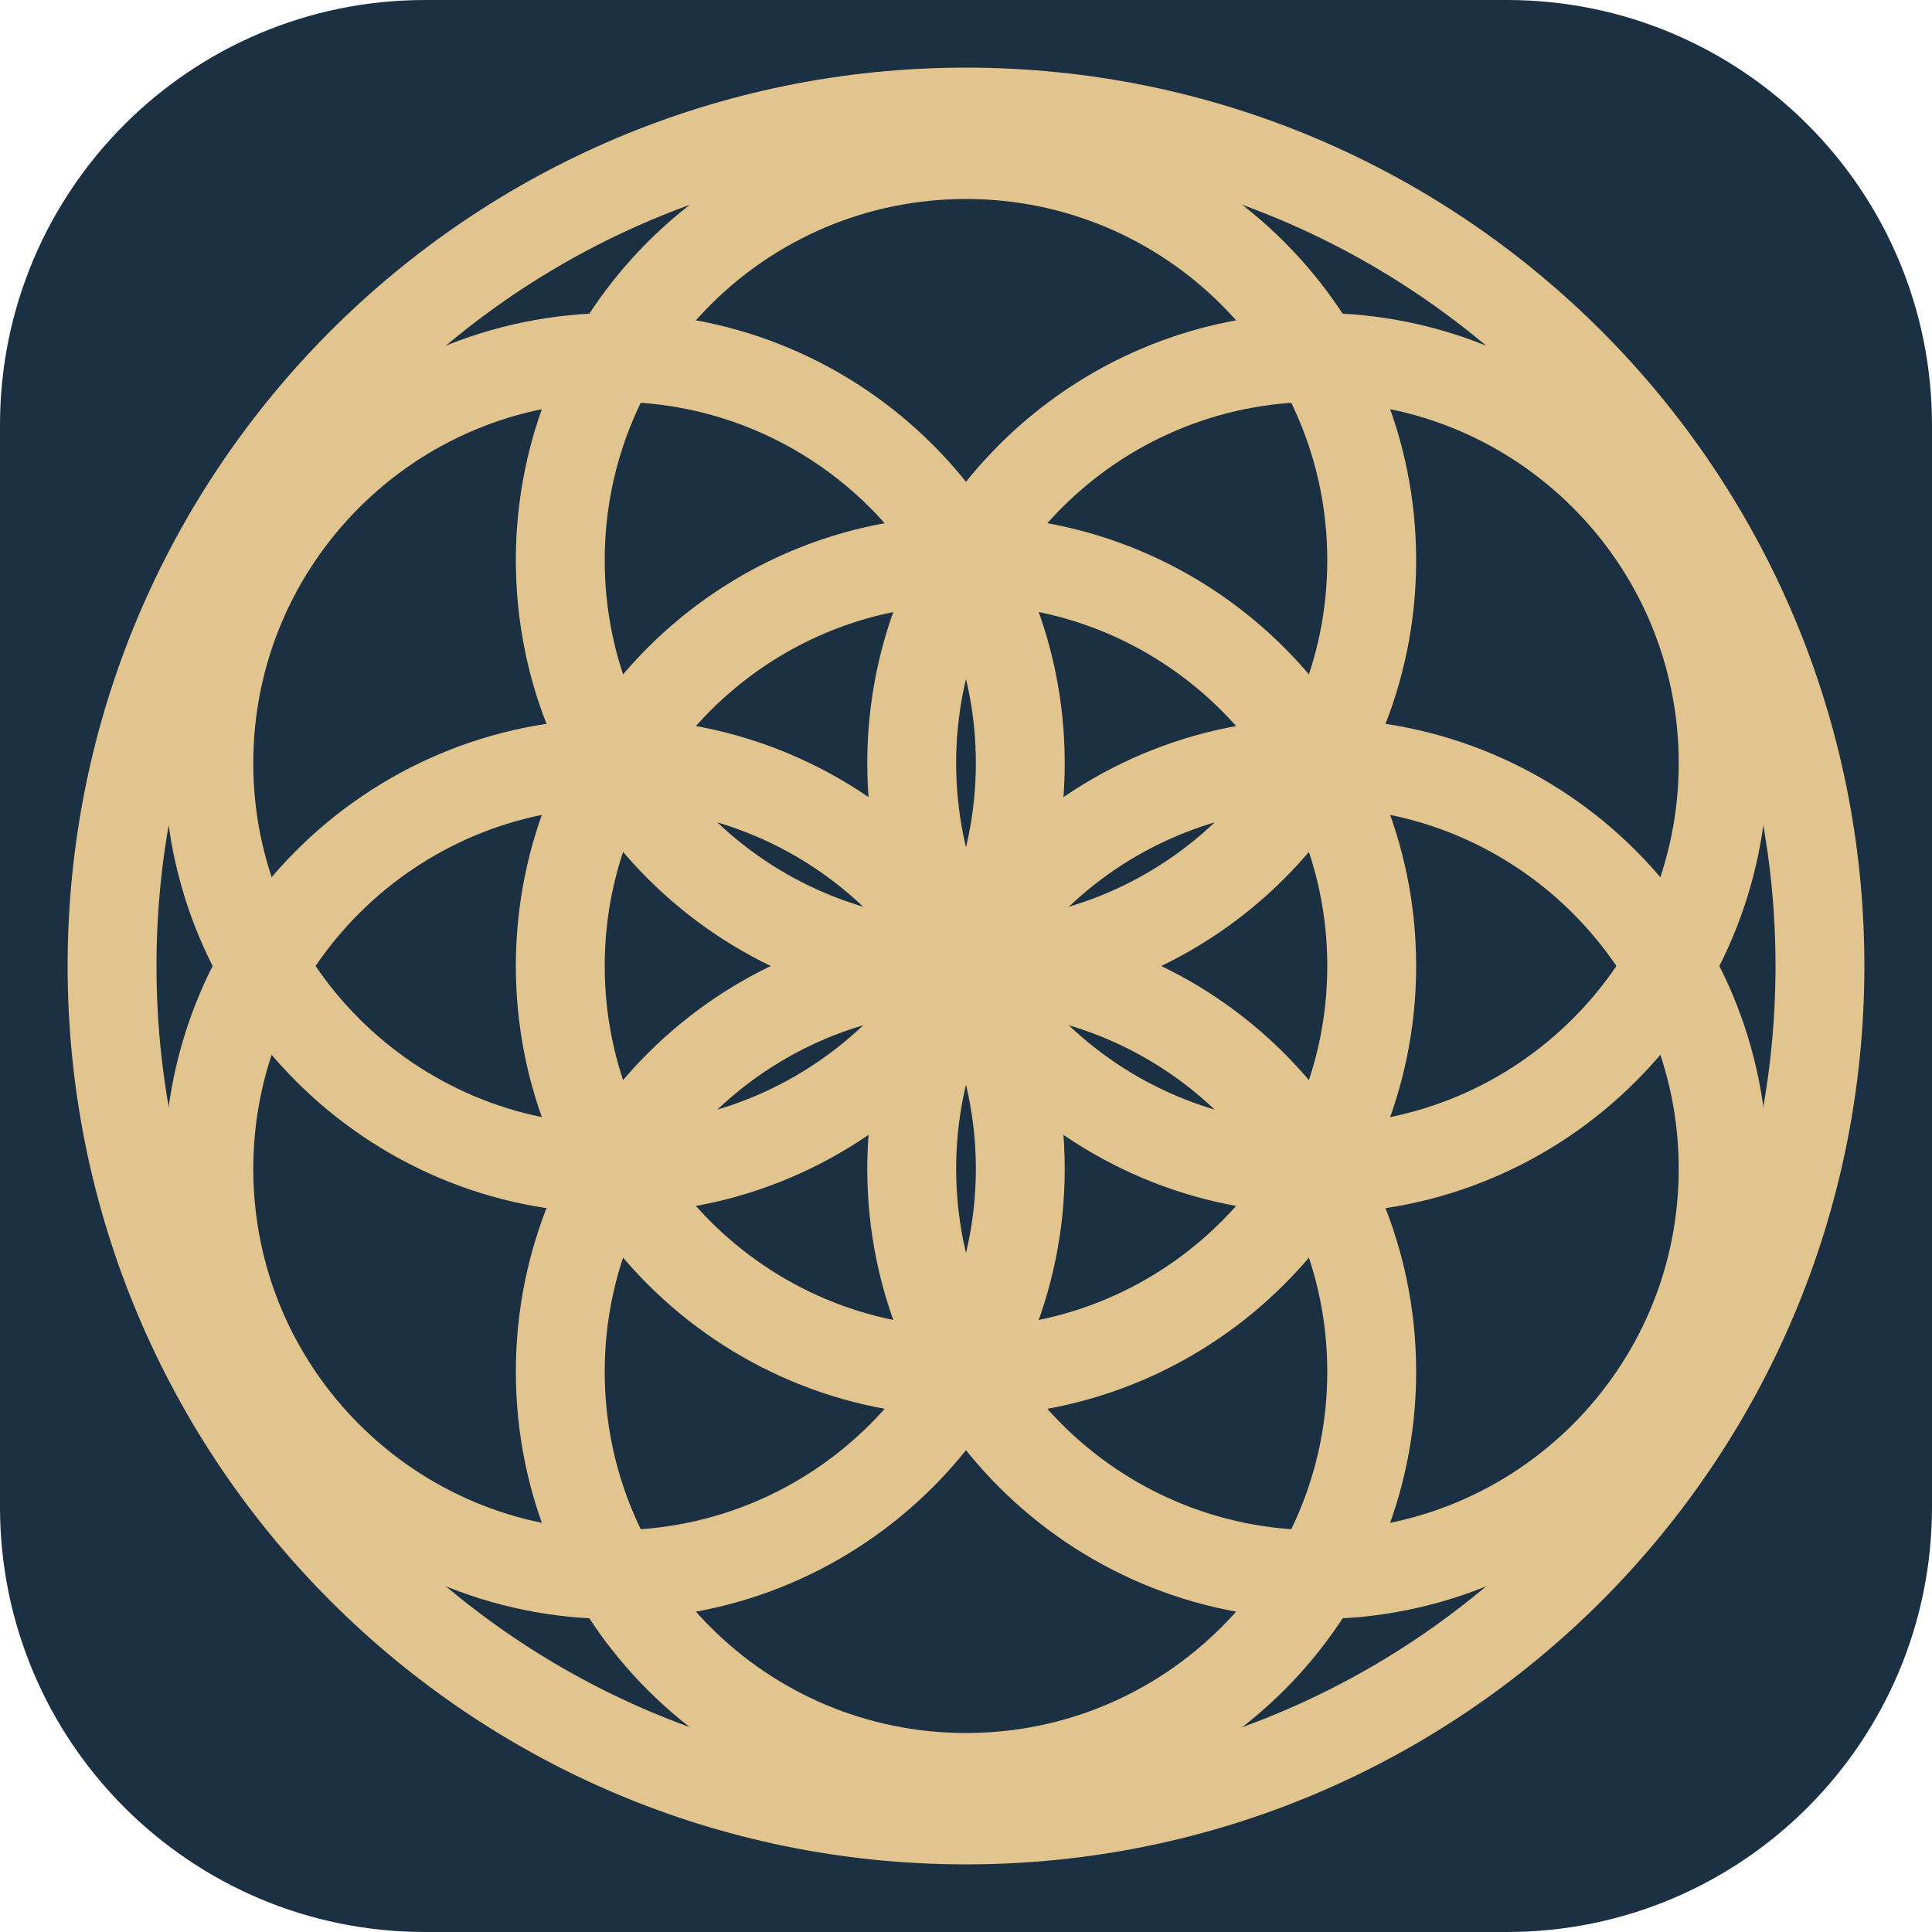
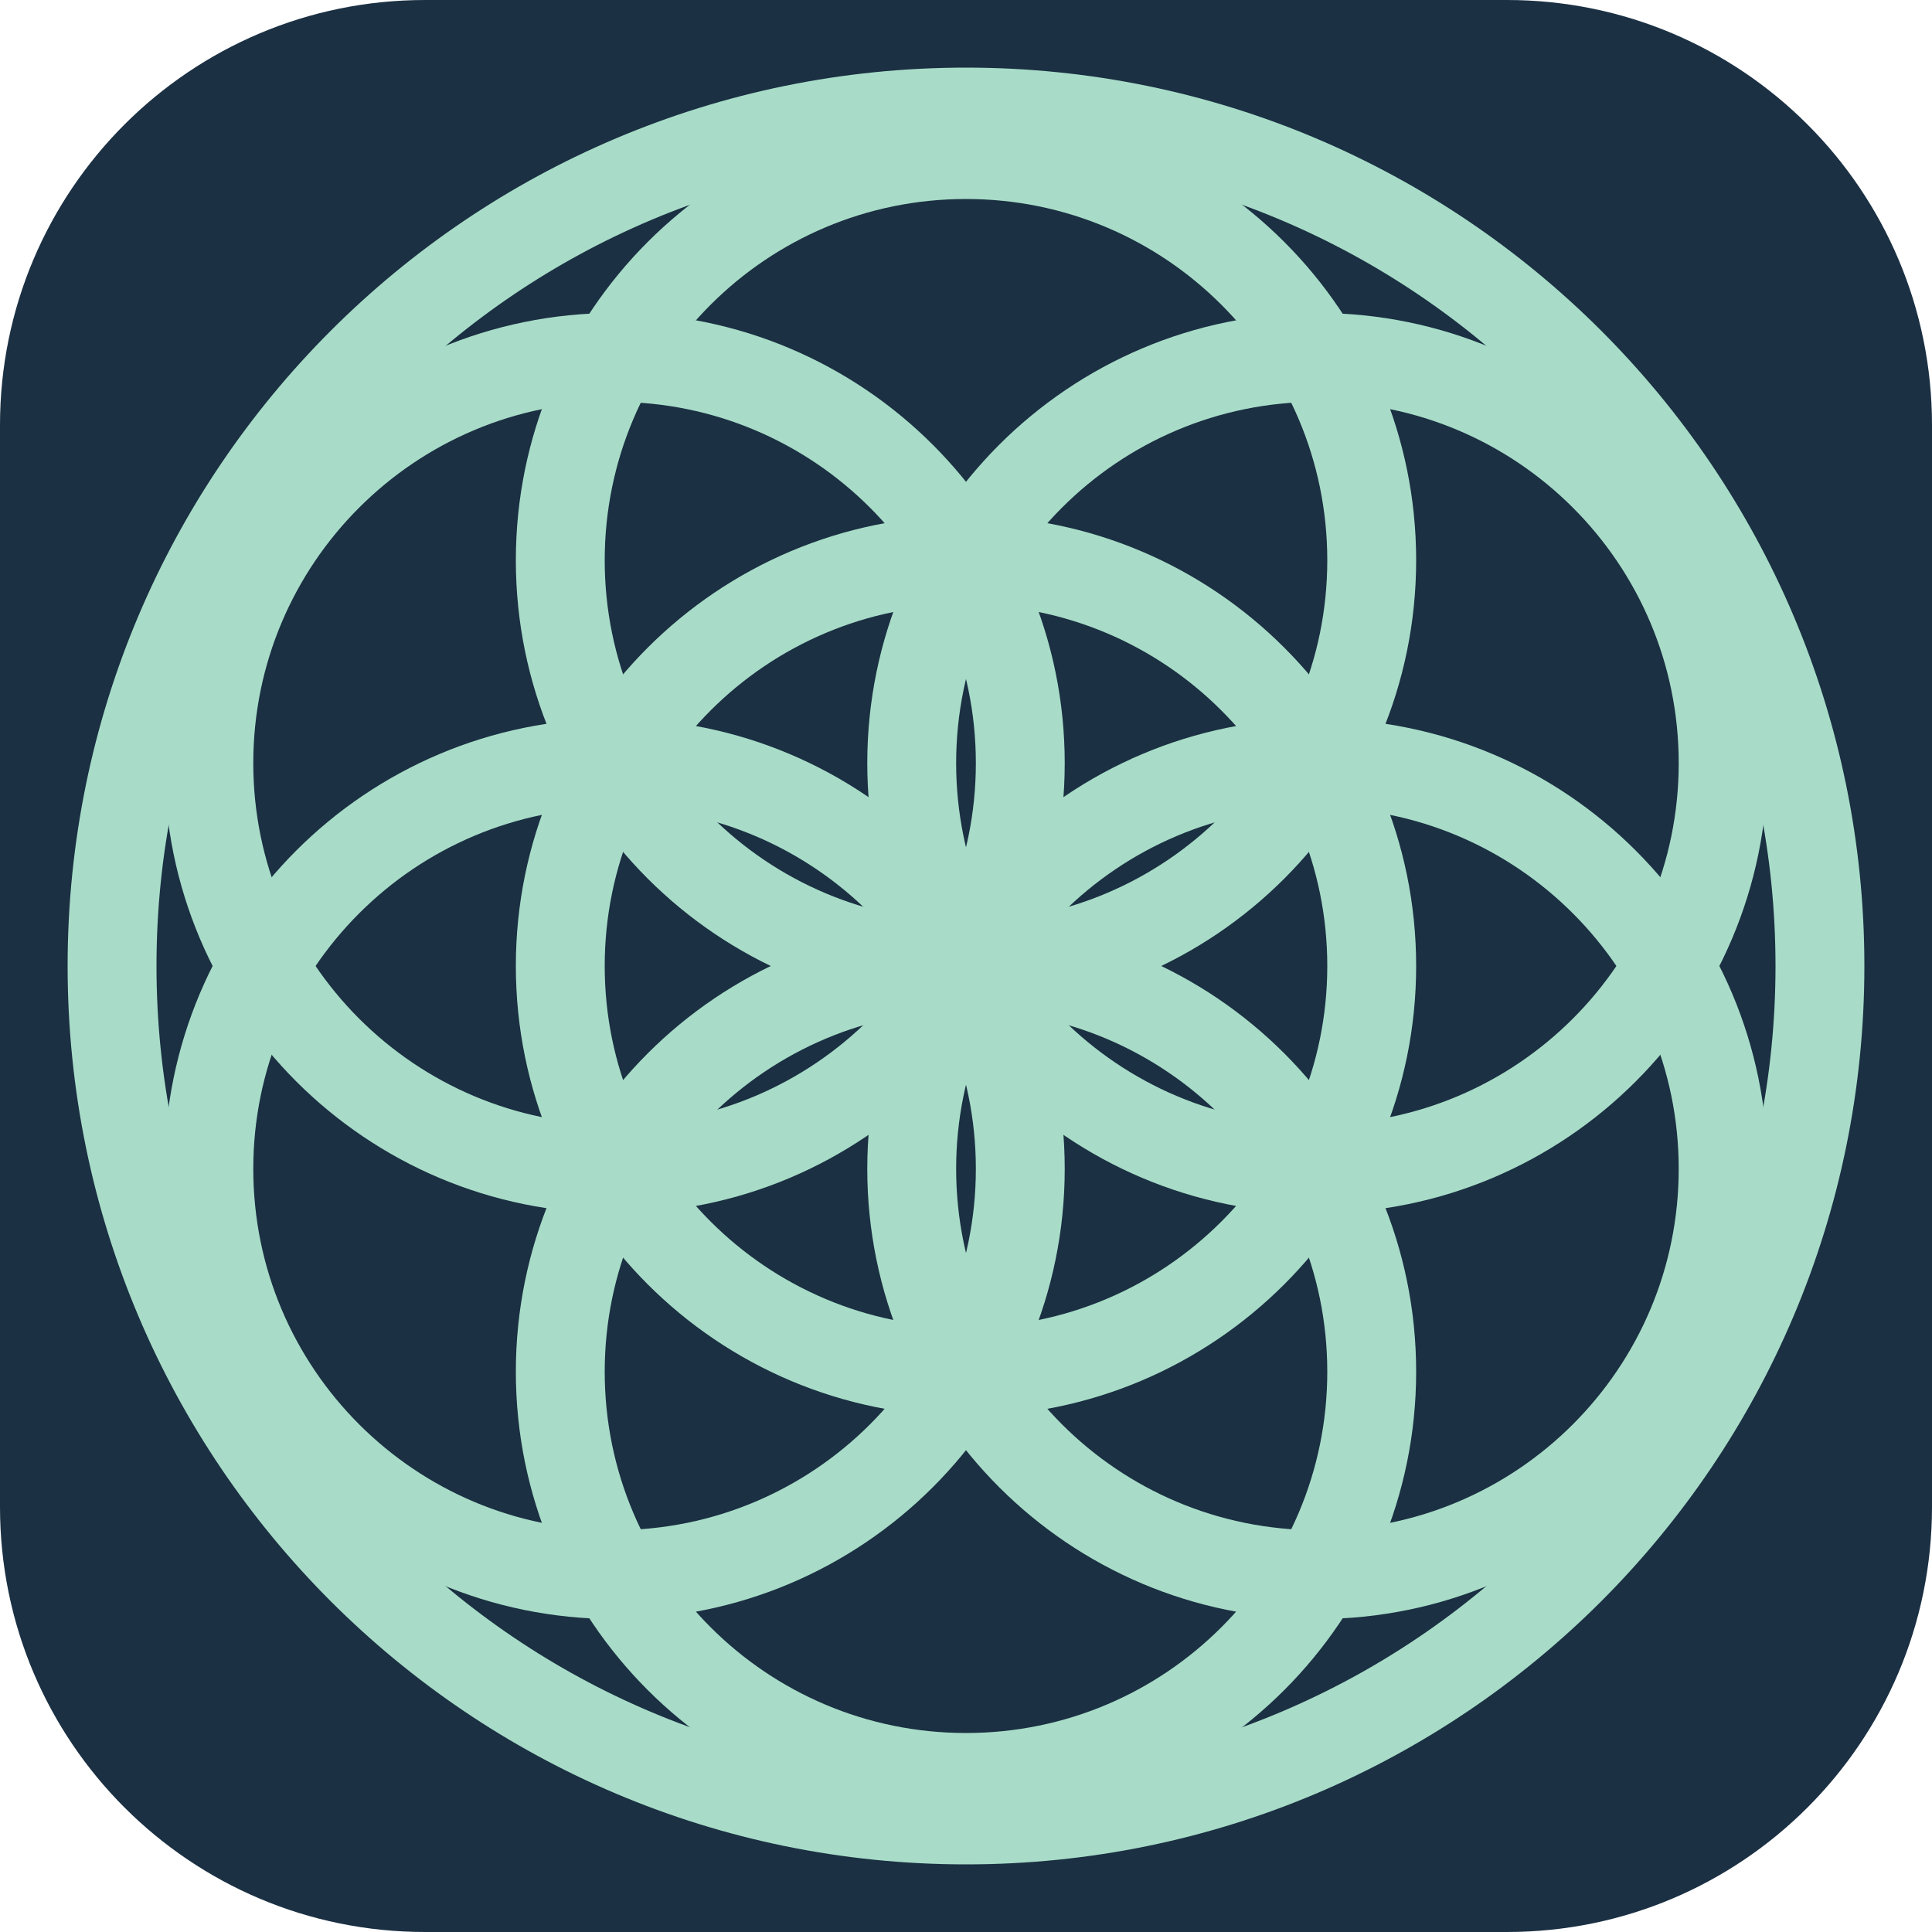
<svg xmlns="http://www.w3.org/2000/svg" viewBox="0 0 100 100">
  <rect width="100" height="100" rx="22" fill="#1B3043" />
-   <g fill="none" stroke="#E2C48E" stroke-width="4.6">
+   <g fill="none" stroke="#A8DCC8" stroke-width="4.6">
    <circle cx="50.00" cy="50.00" r="21" />
    <circle cx="50.00" cy="29.00" r="21" />
    <circle cx="68.19" cy="39.50" r="21" />
    <circle cx="68.19" cy="60.50" r="21" />
    <circle cx="50.00" cy="71.00" r="21" />
    <circle cx="31.81" cy="60.50" r="21" />
    <circle cx="31.81" cy="39.50" r="21" />
    <circle cx="50" cy="50" r="44.20" />
  </g>
-   <circle cx="50.00" cy="29.00" r="3.4" fill="#E2C48E" />
-   <circle cx="68.19" cy="39.50" r="3.4" fill="#E2C48E" />
-   <circle cx="68.19" cy="60.50" r="3.4" fill="#E2C48E" />
-   <circle cx="50.00" cy="71.00" r="3.4" fill="#E2C48E" />
-   <circle cx="31.81" cy="60.50" r="3.4" fill="#E2C48E" />
-   <circle cx="31.81" cy="39.50" r="3.4" fill="#E2C48E" />
-   <circle cx="50" cy="50" r="3.4" fill="#E2C48E" />
+   <circle cx="50.00" cy="29.00" r="3.4" fill="#A8DCC8" />
+   <circle cx="68.19" cy="39.50" r="3.4" fill="#A8DCC8" />
+   <circle cx="68.19" cy="60.50" r="3.4" fill="#A8DCC8" />
+   <circle cx="50.00" cy="71.00" r="3.4" fill="#A8DCC8" />
+   <circle cx="31.81" cy="60.50" r="3.4" fill="#A8DCC8" />
+   <circle cx="31.81" cy="39.50" r="3.4" fill="#A8DCC8" />
+   <circle cx="50" cy="50" r="3.4" fill="#A8DCC8" />
</svg>
